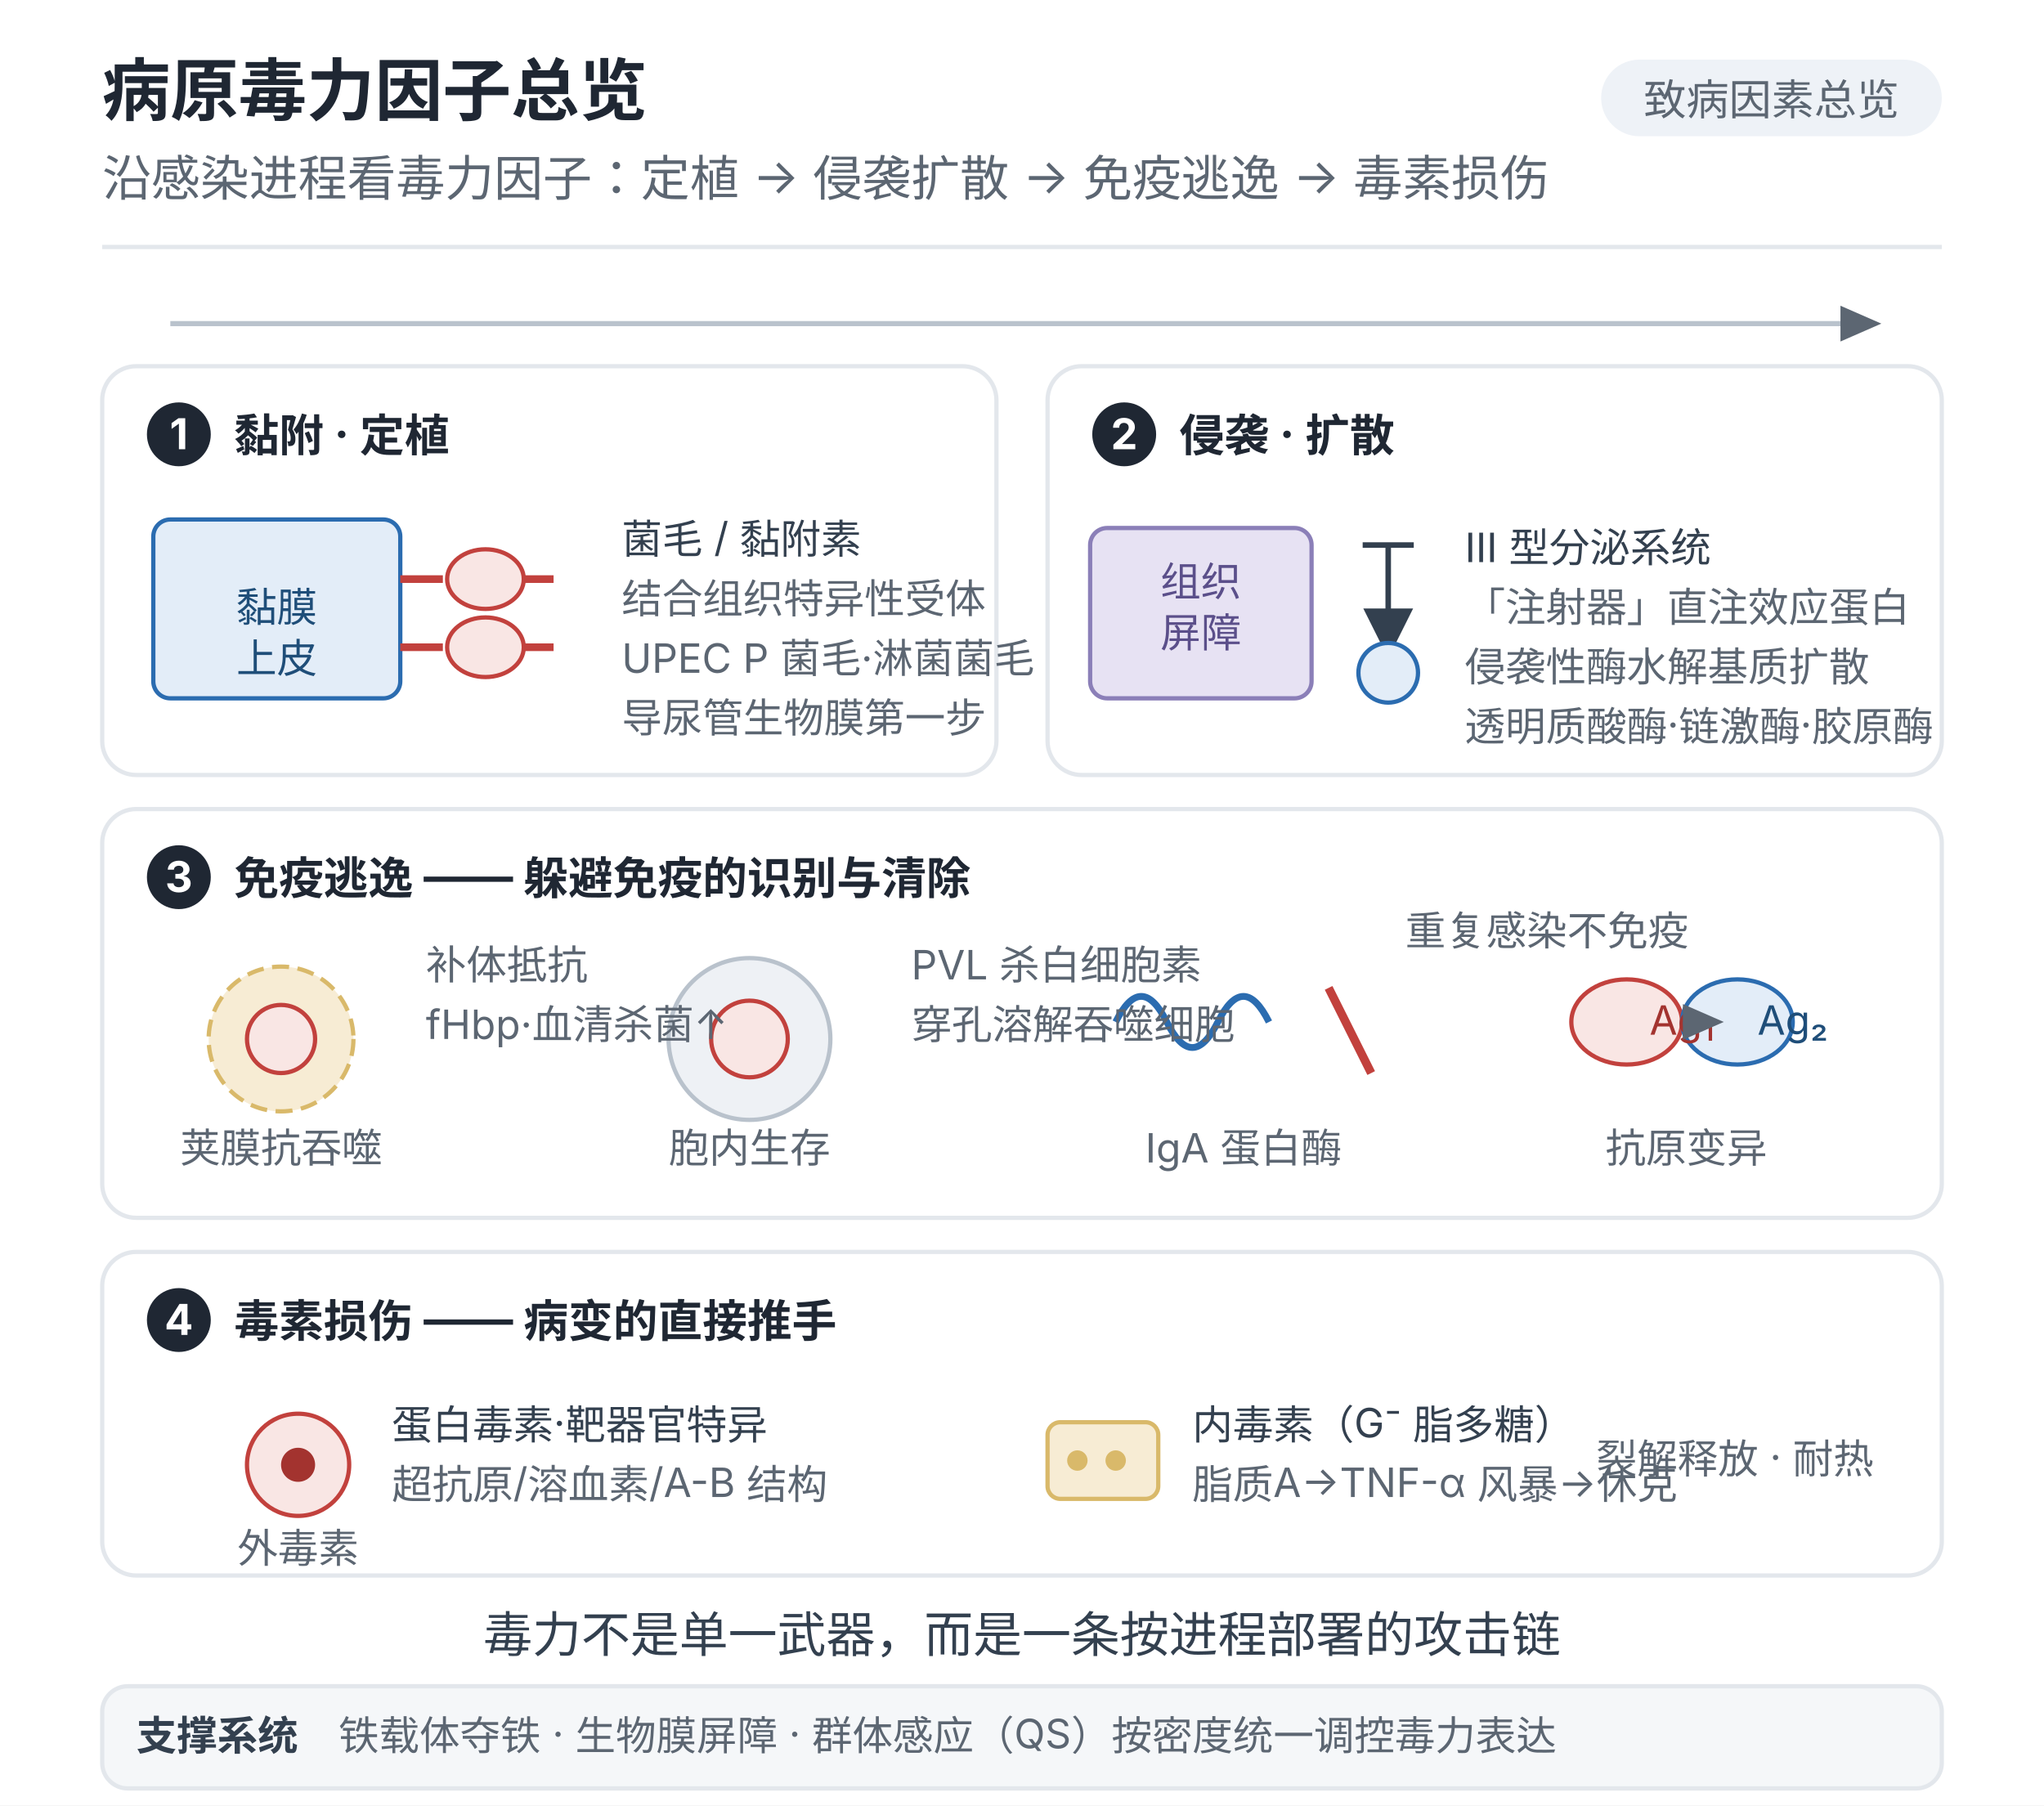
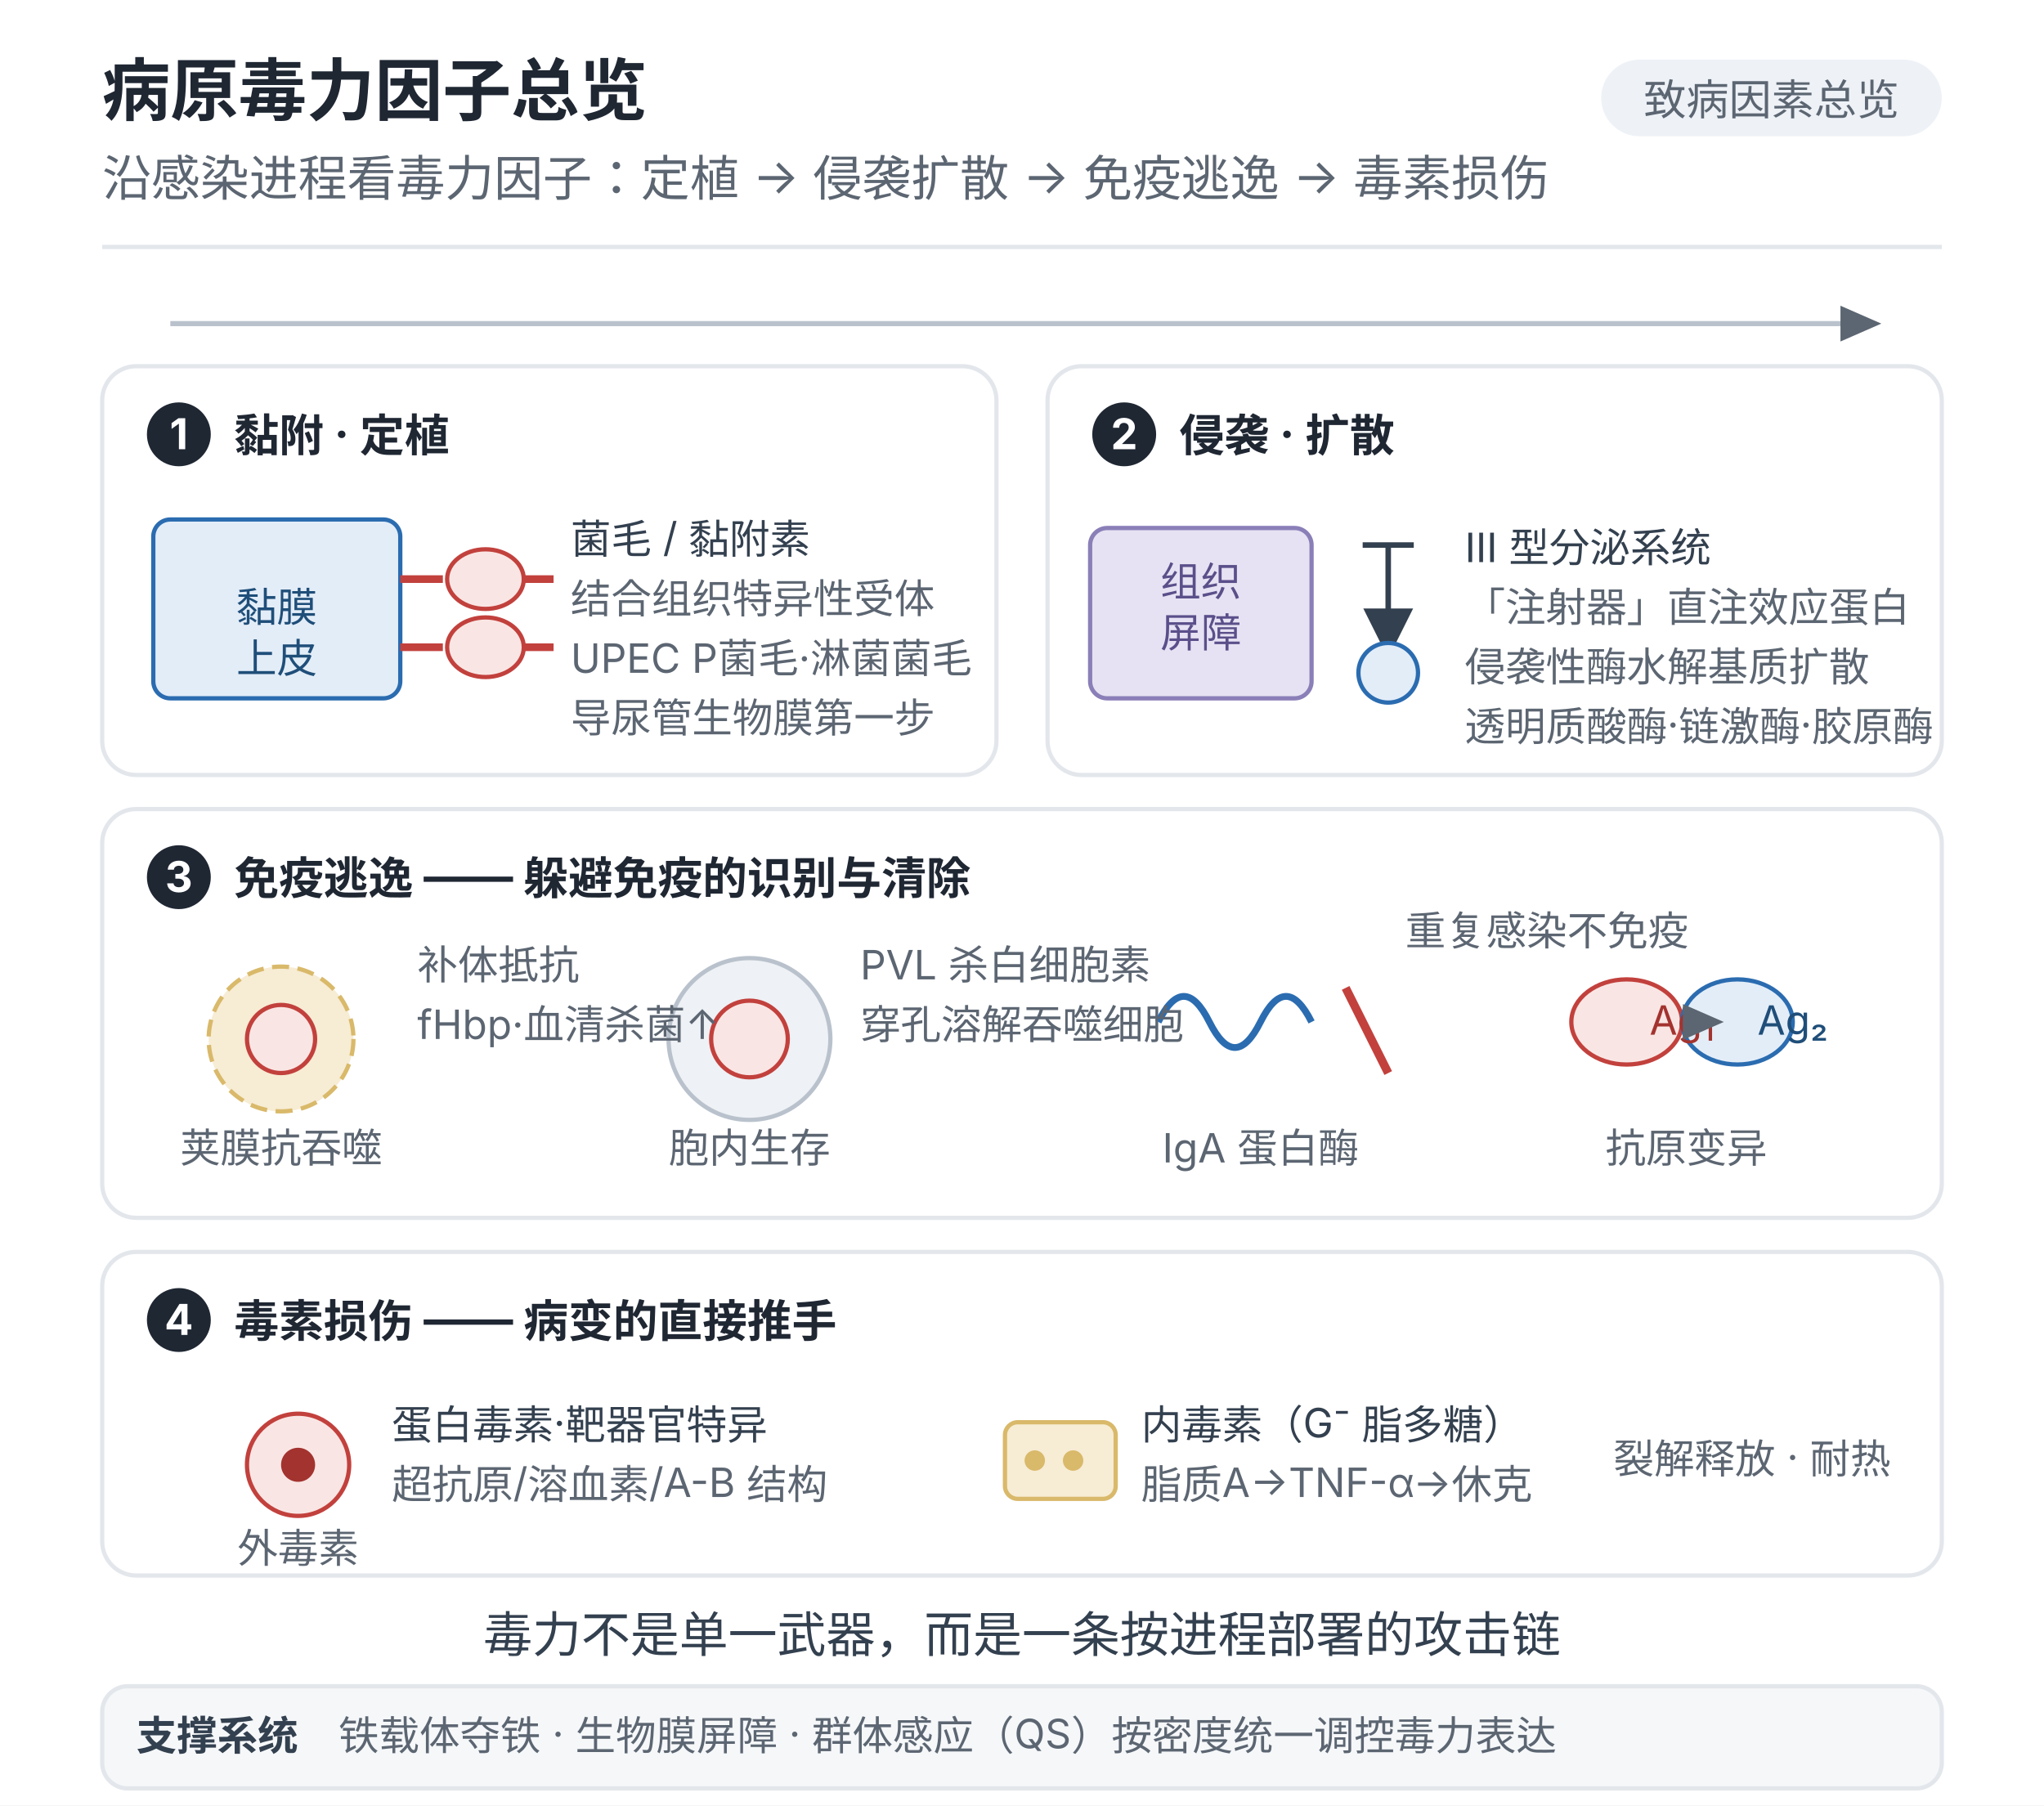
<svg xmlns="http://www.w3.org/2000/svg" viewBox="0 0 480 424" role="img" font-family="-apple-system,'PingFang SC','Microsoft YaHei',sans-serif">
  <defs>
    <marker id="arr" markerWidth="9" markerHeight="9" refX="7" refY="4.5" orient="auto">
      <path d="M0,0 L9,4.5 L0,9 z" fill="#33404f" />
    </marker>
    <marker id="arrs" markerWidth="8" markerHeight="8" refX="6.5" refY="4" orient="auto">
      <path d="M0,0.5 L8,4 L0,7.5 z" fill="#5c6672" />
    </marker>
  </defs>
  <rect width="480" height="424" fill="#ffffff" />
  <text x="24" y="27" font-size="16" font-weight="700" fill="#1f2733">病原毒力因子总览</text>
  <rect x="376" y="14" width="80" height="18" rx="9" fill="#eef2f7" />
  <text x="416" y="27" text-anchor="middle" font-size="10" fill="#5c6672">致病因素总览</text>
  <text x="24" y="46" font-size="11.5" fill="#5c6672">沿感染进程看毒力因子：定植 → 侵袭扩散 → 免疫逃逸 → 毒素损伤</text>
  <line x1="24" y1="58" x2="456" y2="58" stroke="#e3e7ec" />
  <line x1="40" y1="76" x2="440" y2="76" stroke="#b9c2cc" stroke-width="1.2" marker-end="url(#arrs)" />
  <rect x="24" y="86" width="210" height="96" rx="8" fill="#ffffff" stroke="#e3e7ec" />
  <circle cx="42" cy="102" r="7.5" fill="#1f2733" />
  <text x="42" y="105.5" text-anchor="middle" font-size="10" font-weight="700" fill="#ffffff">1</text>
  <text x="55" y="106" font-size="10.5" font-weight="700" fill="#1f2733">黏附 · 定植</text>
  <rect x="36" y="122" width="58" height="42" rx="4" fill="#e3edf8" stroke="#2b6cb0" />
  <text x="65" y="146" text-anchor="middle" font-size="9.5" fill="#1f4e79">黏膜</text>
  <text x="65" y="158" text-anchor="middle" font-size="9.5" fill="#1f4e79">上皮</text>
  <line x1="104" y1="136" x2="94" y2="136" stroke="#c2413d" stroke-width="1.8" />
  <ellipse cx="114" cy="136" rx="9" ry="7" fill="#f9e6e4" stroke="#c2413d" />
  <line x1="123" y1="136" x2="130" y2="136" stroke="#c2413d" stroke-width="1.8" />
  <line x1="104" y1="152" x2="94" y2="152" stroke="#c2413d" stroke-width="1.8" />
  <ellipse cx="114" cy="152" rx="9" ry="7" fill="#f9e6e4" stroke="#c2413d" />
  <line x1="123" y1="152" x2="130" y2="152" stroke="#c2413d" stroke-width="1.8" />
-   <text x="146" y="130" font-size="9.5" fill="#33404f">菌毛 / 黏附素</text>
-   <text x="146" y="144" font-size="9.5" fill="#5c6672">结合组织特异性受体</text>
-   <text x="146" y="158" font-size="9.5" fill="#5c6672">UPEC P 菌毛·淋菌菌毛</text>
-   <text x="146" y="172" font-size="9.5" fill="#5c6672">导尿管生物膜第一步</text>
+   <text x="134" y="130" font-size="9.5" fill="#33404f">菌毛 / 黏附素</text>
+   <text x="134" y="144" font-size="9.5" fill="#5c6672">结合组织特异性受体</text>
+   <text x="134" y="158" font-size="9.5" fill="#5c6672">UPEC P菌毛·淋菌菌毛</text>
+   <text x="134" y="172" font-size="9.5" fill="#5c6672">导尿管生物膜第一步</text>
  <rect x="246" y="86" width="210" height="96" rx="8" fill="#ffffff" stroke="#e3e7ec" />
  <circle cx="264" cy="102" r="7.5" fill="#1f2733" />
  <text x="264" y="105.5" text-anchor="middle" font-size="10" font-weight="700" fill="#ffffff">2</text>
  <text x="277" y="106" font-size="10.5" font-weight="700" fill="#1f2733">侵袭 · 扩散</text>
  <rect x="256" y="124" width="52" height="40" rx="4" fill="#e7e2f3" stroke="#8b7fb8" />
  <text x="282" y="140" text-anchor="middle" font-size="9.5" fill="#5b4f8a">组织</text>
  <text x="282" y="152" text-anchor="middle" font-size="9.5" fill="#5b4f8a">屏障</text>
  <g stroke="#33404f" stroke-width="1.3">
    <line x1="326" y1="128" x2="326" y2="144" />
    <line x1="320" y1="128" x2="332" y2="128" />
    <line x1="326" y1="144" x2="326" y2="152" marker-end="url(#arr)" />
  </g>
  <circle cx="326" cy="158" r="7" fill="#e3edf8" stroke="#2b6cb0" />
  <text x="344" y="132" font-size="9.5" fill="#33404f">III 型分泌系统</text>
  <text x="344" y="146" font-size="9.5" fill="#5c6672">「注射器」直注效应蛋白</text>
  <text x="344" y="160" font-size="9.5" fill="#5c6672">侵袭性酶水解基质扩散</text>
  <text x="344" y="174" font-size="9.5" fill="#5c6672">透明质酸酶·链激酶·胶原酶</text>
  <rect x="24" y="190" width="432" height="96" rx="8" fill="#ffffff" stroke="#e3e7ec" />
  <circle cx="42" cy="206" r="7.5" fill="#1f2733" />
  <text x="42" y="209.5" text-anchor="middle" font-size="10" font-weight="700" fill="#ffffff">3</text>
  <text x="55" y="210" font-size="10.5" font-weight="700" fill="#1f2733">免疫逃逸 —— 躲避免疫的识别与清除</text>
  <circle cx="66" cy="244" r="17" fill="#f7ecd4" stroke="#d9b96a" stroke-dasharray="4,2" />
  <circle cx="66" cy="244" r="8" fill="#f9e6e4" stroke="#c2413d" />
  <text x="66" y="273" text-anchor="middle" font-size="9.5" fill="#5c6672">荚膜抗吞噬</text>
  <circle cx="176" cy="244" r="19" fill="#eef1f5" stroke="#b9c2cc" />
  <circle cx="176" cy="244" r="9" fill="#f9e6e4" stroke="#c2413d" />
  <text x="176" y="273" text-anchor="middle" font-size="9.5" fill="#5c6672">胞内生存</text>
-   <path d="M 262 244 q 6 -12 12 0 q 6 12 12 0 q 6 -12 12 0" transform="translate(0,-4)" fill="none" stroke="#2b6cb0" stroke-width="1.6" />
-   <line x1="312" y1="232" x2="322" y2="252" stroke="#c2413d" stroke-width="2" />
-   <text x="292" y="273" text-anchor="middle" font-size="9.5" fill="#5c6672">IgA 蛋白酶</text>
+   <path d="M 272 244 q 6 -12 12 0 q 6 12 12 0 q 6 -12 12 0" transform="translate(0,-4)" fill="none" stroke="#2b6cb0" stroke-width="1.6" />
+   <line x1="316" y1="232" x2="326" y2="252" stroke="#c2413d" stroke-width="2" />
+   <text x="296" y="273" text-anchor="middle" font-size="9.5" fill="#5c6672">IgA 蛋白酶</text>
  <ellipse cx="382" cy="240" rx="13" ry="10" fill="#f9e6e4" stroke="#c2413d" />
  <ellipse cx="408" cy="240" rx="13" ry="10" fill="#e3edf8" stroke="#2b6cb0" />
  <text x="395" y="243" text-anchor="middle" font-size="9.5" fill="#a3332f">Ag₁</text>
  <text x="421" y="243" text-anchor="middle" font-size="9.5" fill="#1f4e79">Ag₂</text>
  <path d="M 397 240 h 6" stroke="#33404f" stroke-width="1.2" marker-end="url(#arrs)" />
  <text x="396" y="273" text-anchor="middle" font-size="9.5" fill="#5c6672">抗原变异</text>
-   <text x="100" y="230" font-size="9.5" fill="#5c6672">补体抵抗</text>
-   <text x="100" y="244" font-size="9.5" fill="#5c6672">fHbp·血清杀菌↑</text>
-   <text x="214" y="230" font-size="9.5" fill="#5c6672">PVL 杀白细胞素</text>
-   <text x="214" y="244" font-size="9.5" fill="#5c6672">穿孔溶解吞噬细胞</text>
+   <text x="98" y="230" font-size="9.5" fill="#5c6672">补体抵抗</text>
+   <text x="98" y="244" font-size="9.5" fill="#5c6672">fHbp·血清杀菌↑</text>
+   <text x="202" y="230" font-size="9.5" fill="#5c6672">PVL 杀白细胞素</text>
+   <text x="202" y="244" font-size="9.5" fill="#5c6672">穿孔溶解吞噬细胞</text>
  <text x="330" y="222" font-size="9.5" fill="#5c6672">重复感染不免疫</text>
  <rect x="24" y="294" width="432" height="76" rx="8" fill="#ffffff" stroke="#e3e7ec" />
  <circle cx="42" cy="310" r="7.5" fill="#1f2733" />
  <text x="42" y="313.5" text-anchor="middle" font-size="10" font-weight="700" fill="#ffffff">4</text>
  <text x="55" y="314" font-size="10.5" font-weight="700" fill="#1f2733">毒素损伤 —— 病变的直接推手</text>
  <circle cx="70" cy="344" r="12" fill="#f9e6e4" stroke="#c2413d" />
  <circle cx="70" cy="344" r="4" fill="#a3332f" />
  <text x="70" y="367" text-anchor="middle" font-size="9.5" fill="#5c6672">外毒素</text>
  <text x="92" y="338" font-size="9.5" fill="#33404f">蛋白毒素·靶器官特异</text>
  <text x="92" y="352" font-size="9.5" fill="#5c6672">超抗原/溶血素/A-B 结构</text>
-   <rect x="246" y="334" width="26" height="18" rx="3" fill="#f7ecd4" stroke="#d9b96a" />
-   <circle cx="253" cy="343" r="2.4" fill="#d9b96a" />
-   <circle cx="262" cy="343" r="2.4" fill="#d9b96a" />
-   <text x="280" y="338" font-size="9.5" fill="#33404f">内毒素（G⁻ 脂多糖）</text>
-   <text x="280" y="352" font-size="9.5" fill="#5c6672">脂质A→TNF-α 风暴→休克</text>
-   <text x="440" y="346" text-anchor="end" font-size="9.5" fill="#5c6672">裂解释放 · 耐热</text>
+   <rect x="236" y="334" width="26" height="18" rx="3" fill="#f7ecd4" stroke="#d9b96a" />
+   <circle cx="243" cy="343" r="2.4" fill="#d9b96a" />
+   <circle cx="252" cy="343" r="2.4" fill="#d9b96a" />
+   <text x="268" y="338" font-size="9.5" fill="#33404f">内毒素（G⁻ 脂多糖）</text>
+   <text x="268" y="352" font-size="9.5" fill="#5c6672">脂质A→TNF-α→休克</text>
+   <text x="444" y="346" text-anchor="end" font-size="9.5" fill="#5c6672">裂解释放 · 耐热</text>
  <text x="240" y="388" text-anchor="middle" font-size="11.5" fill="#33404f">毒力不是单一武器，而是一条按进程部署的攻击链</text>
  <rect x="24" y="396" width="432" height="24" rx="6" fill="#f5f7f9" stroke="#e3e7ec" />
  <text x="32" y="411" font-size="9.5" fill="#5c6672">
    <tspan font-weight="700" fill="#33404f">支撑系统</tspan>　铁载体夺铁 · 生物膜屏障 · 群体感应（QS）按密度统一调控毒力表达</text>
</svg>
